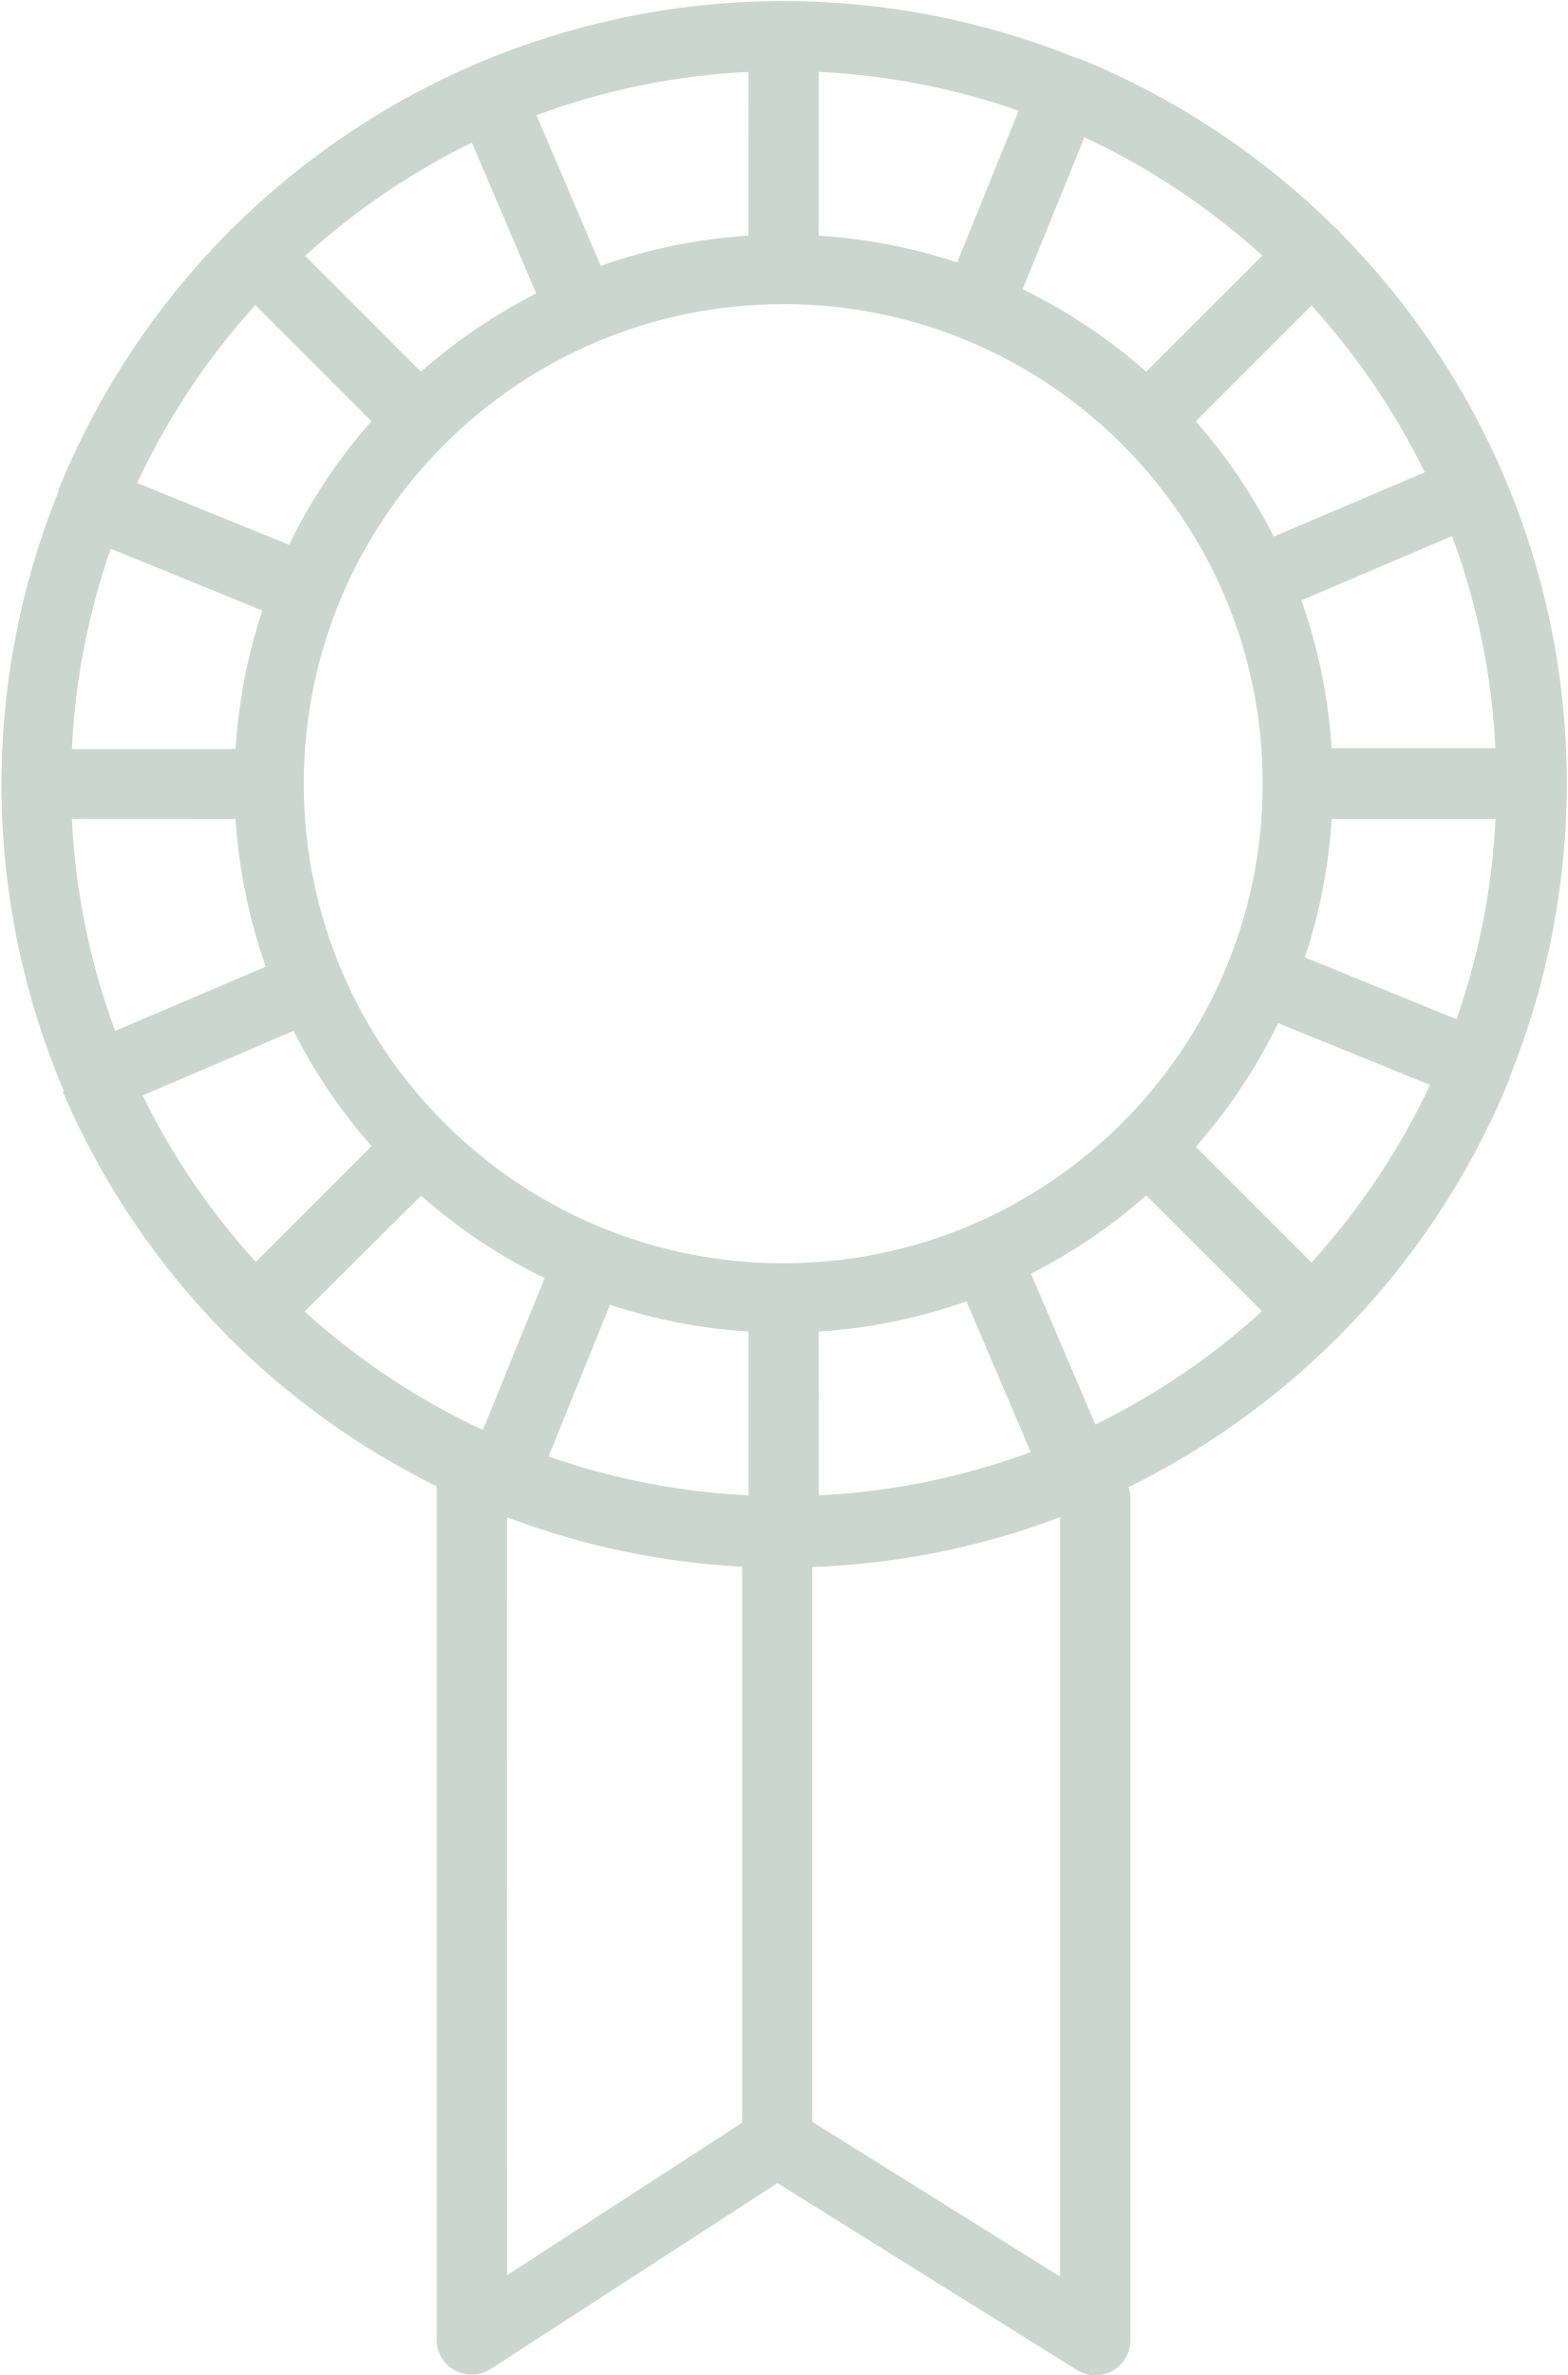
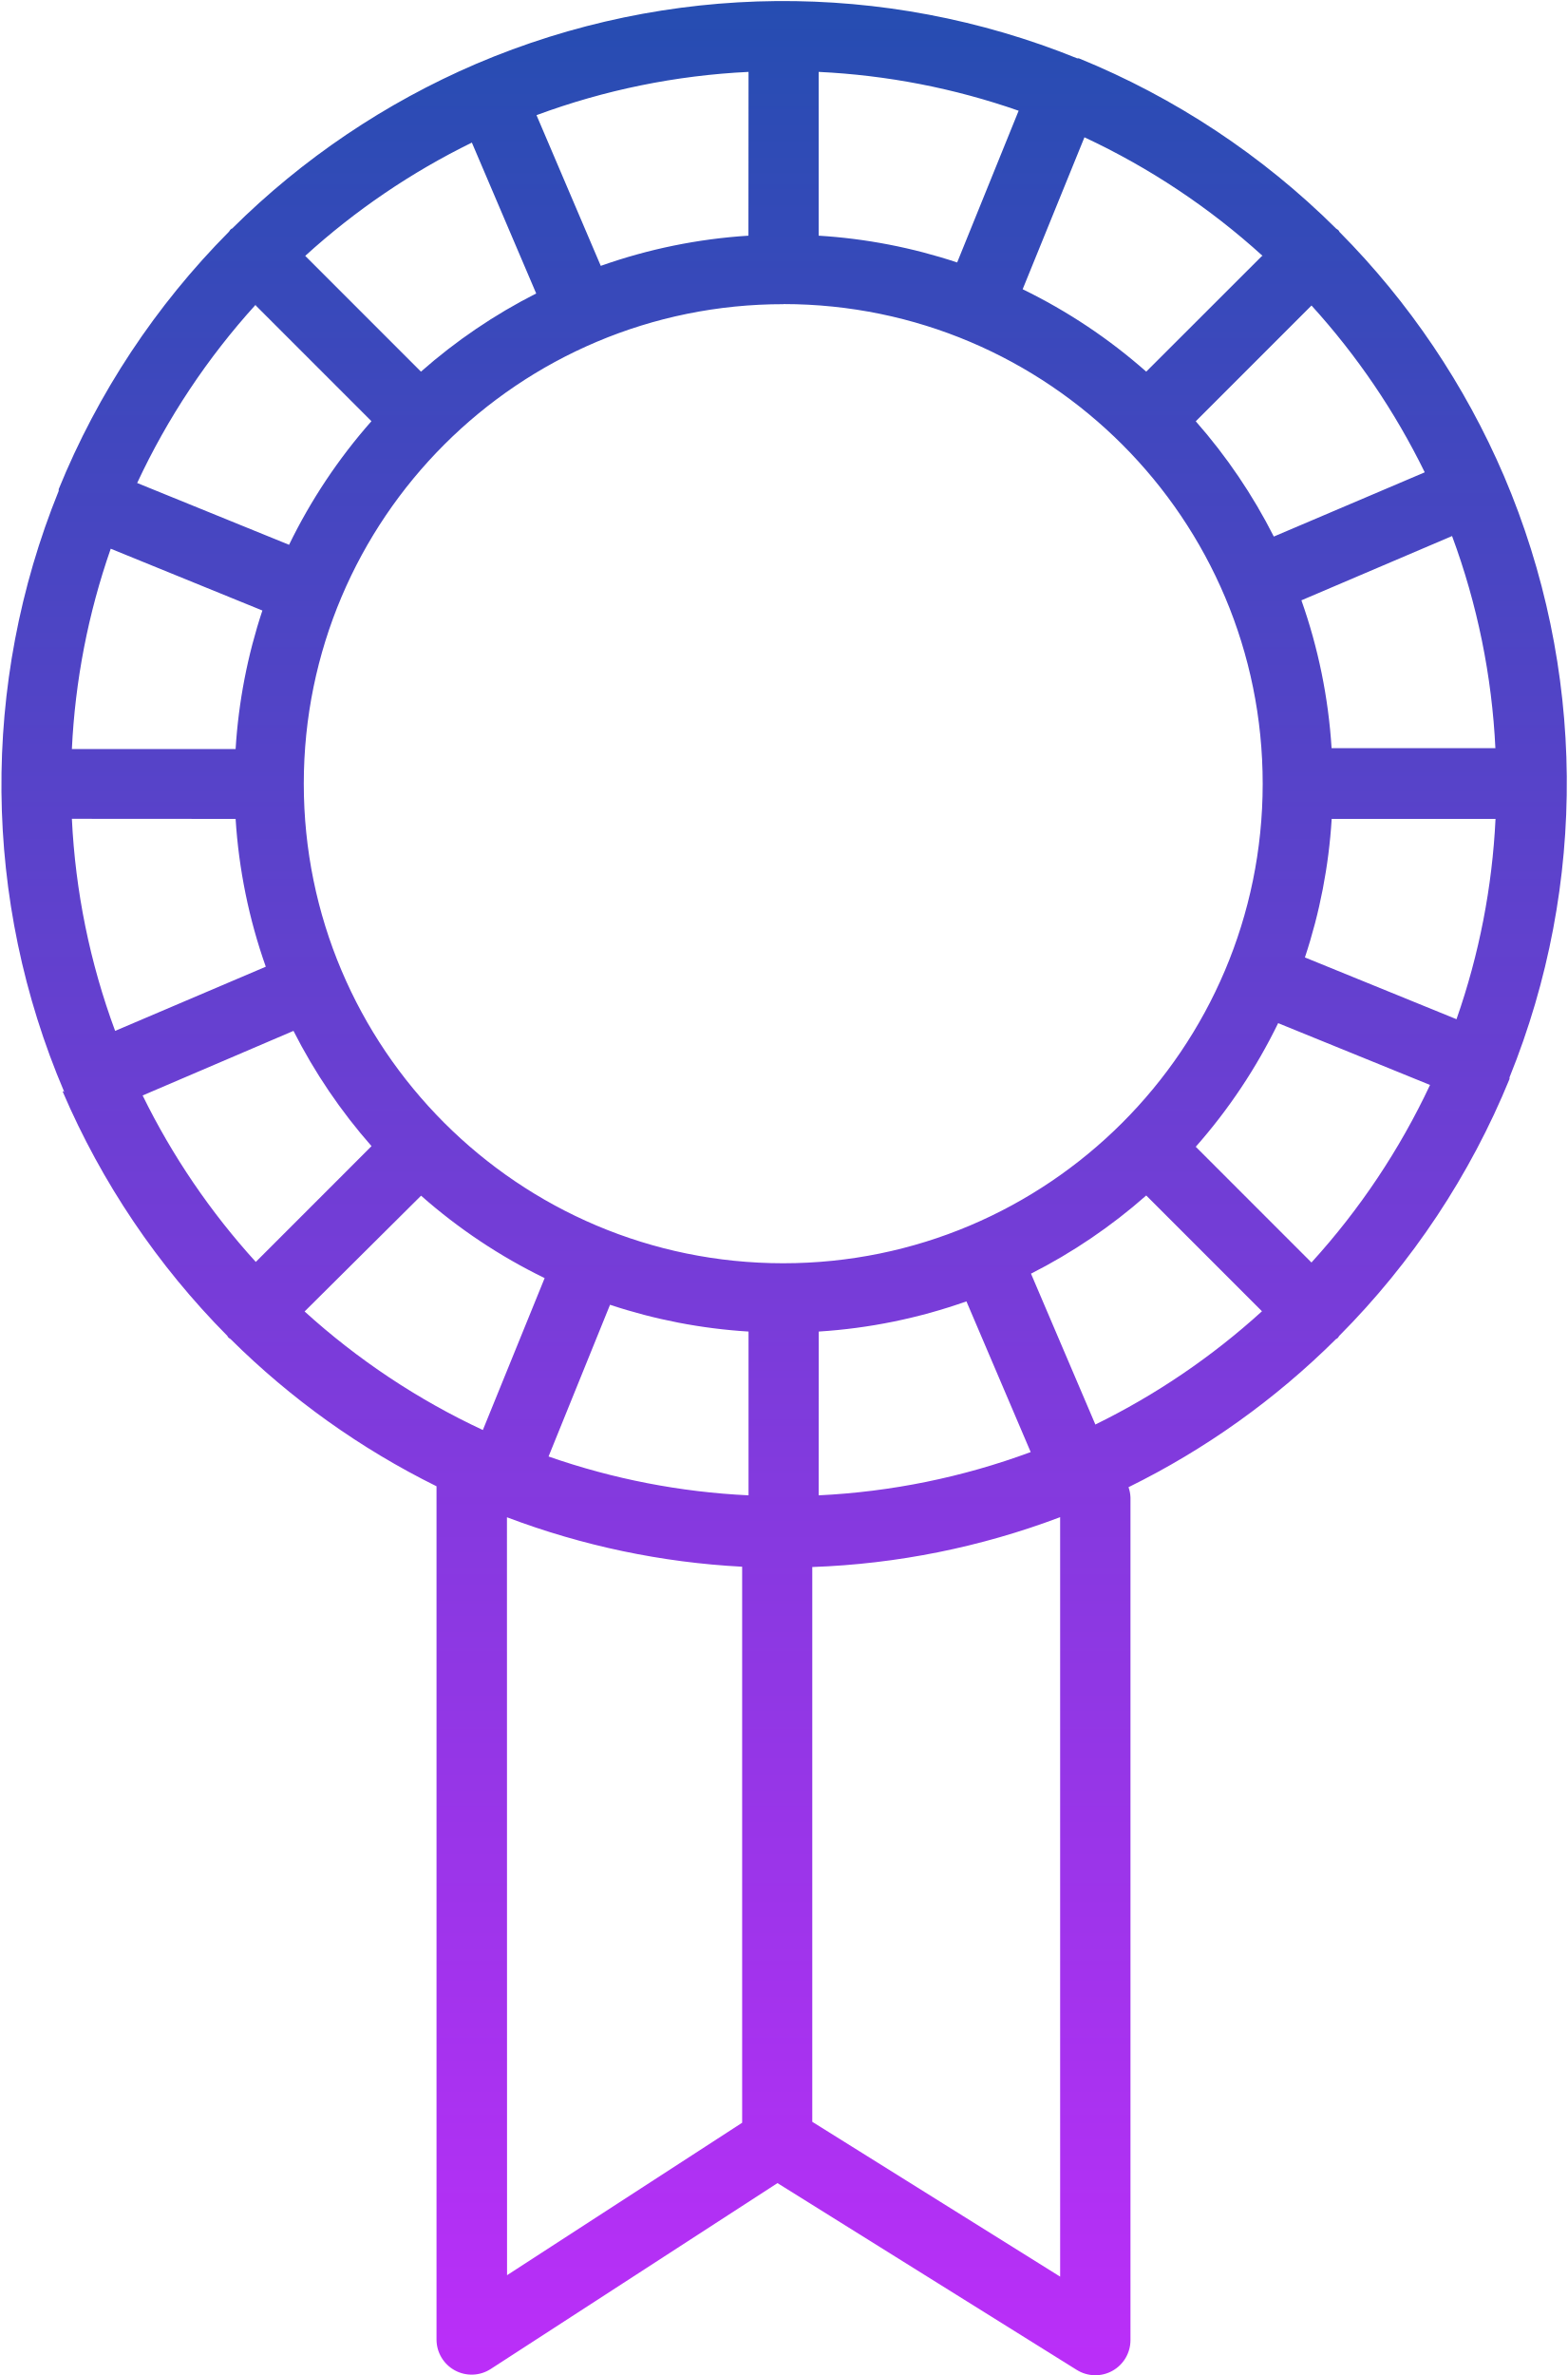
<svg xmlns="http://www.w3.org/2000/svg" width="15.221" height="23.057" viewBox="0 0 15.221 23.057">
+   <defs>
+     <linearGradient id="linear-gradient" x1="0.5" x2="0.5" y2="1" gradientUnits="objectBoundingBox">
+       <stop offset="0" stop-color="#254db1" />
+       <stop offset="1" stop-color="#bc2ef9" />
+       <stop offset="1" stop-color="#c52cfd" />
+     </linearGradient>
+   </defs>
  <g id="noun-medal-5674851" transform="translate(-2.588 21.822)">
-     <path id="パス_940" data-name="パス 940" d="M28.159,26.585v0s0,0,0,.005a7.637,7.637,0,0,0,1.6,2.372c0,.005.006.012.012.018a.2.2,0,0,0,.018.012,7.646,7.646,0,0,0,2,1.429v8.284a.341.341,0,0,0,.526.286L35.1,37.186,38.007,39a.341.341,0,0,0,.521-.29V30.53a.333.333,0,0,0-.019-.1,7.644,7.644,0,0,0,2.016-1.439c.005,0,.012-.007.018-.012a.172.172,0,0,0,.012-.018,7.634,7.634,0,0,0,1.654-2.494.059.059,0,0,0,0-.008s0-.005,0-.008a7.6,7.6,0,0,0-.053-5.836v0s0,0,0,0a7.638,7.638,0,0,0-1.6-2.373c0-.006-.007-.013-.012-.018s-.012-.007-.018-.012a7.635,7.635,0,0,0-2.5-1.654l-.007,0s-.006,0-.009,0a7.6,7.6,0,0,0-5.834.053h0l0,0a7.638,7.638,0,0,0-2.372,1.6c-.006,0-.013.007-.018.012s-.007.012-.012.018a7.633,7.633,0,0,0-1.654,2.5s0,0,0,.007,0,.007,0,.01a7.594,7.594,0,0,0,.054,5.835Zm.466-5.266,1.473.6a5.3,5.3,0,0,0-.26,1.345h-1.59A6.881,6.881,0,0,1,28.625,21.32Zm1.408-2.362,1.124,1.124a5.347,5.347,0,0,0-.8,1.2l-1.475-.6a6.941,6.941,0,0,1,1.151-1.731Zm2.1-1.579.624,1.463a5.352,5.352,0,0,0-1.119.759l-1.124-1.124a6.941,6.941,0,0,1,1.619-1.1Zm7.671,1.1L38.681,19.6a5.349,5.349,0,0,0-1.2-.8l.6-1.475a6.942,6.942,0,0,1,1.73,1.151Zm1.58,2.1-1.464.623a5.348,5.348,0,0,0-.758-1.119l1.124-1.124A6.942,6.942,0,0,1,41.385,20.576Zm.311,5.309-1.473-.6a5.3,5.3,0,0,0,.26-1.345h1.591a6.876,6.876,0,0,1-.378,1.942Zm-1.409,2.362-1.124-1.124a5.351,5.351,0,0,0,.8-1.2l1.475.6A6.943,6.943,0,0,1,40.287,28.247ZM28.935,26.627,30.4,26a5.352,5.352,0,0,0,.758,1.119l-1.124,1.124A6.945,6.945,0,0,1,28.935,26.627Zm6.225-7.683A4.656,4.656,0,1,1,30.5,23.6,4.656,4.656,0,0,1,35.16,18.945ZM31.639,27.6a5.343,5.343,0,0,0,1.2.8l-.6,1.475a6.945,6.945,0,0,1-1.731-1.151Zm1.835,1.059a5.3,5.3,0,0,0,1.345.26v1.59a6.88,6.88,0,0,1-1.942-.377Zm2.027.26a5.3,5.3,0,0,0,1.434-.293l.624,1.463a6.879,6.879,0,0,1-2.059.42Zm2.685.9-.624-1.462a5.35,5.35,0,0,0,1.119-.759l1.124,1.124a6.945,6.945,0,0,1-1.619,1.1Zm3.885-6.564H40.481a5.3,5.3,0,0,0-.293-1.435l1.463-.624A6.874,6.874,0,0,1,42.072,23.261ZM36.845,18.54A5.3,5.3,0,0,0,35.5,18.28V16.69a6.879,6.879,0,0,1,1.942.377Zm-2.027-.26a5.294,5.294,0,0,0-1.434.293L32.76,17.11a6.876,6.876,0,0,1,2.059-.42Zm-4.98,5.662a5.3,5.3,0,0,0,.293,1.435L28.668,26a6.873,6.873,0,0,1-.42-2.059Zm2.635,6.78a7.557,7.557,0,0,0,2.284.48V36.6L32.474,38.08Zm2.965,5.869V31.205a7.565,7.565,0,0,0,2.407-.484v7.373Z" transform="translate(-24.962 -37.814)" fill="#cbd6d0" />
+     <path id="パス_940" data-name="パス 940" d="M28.159,26.585v0s0,0,0,.005a7.637,7.637,0,0,0,1.6,2.372c0,.005.006.012.012.018a.2.2,0,0,0,.018.012,7.646,7.646,0,0,0,2,1.429v8.284a.341.341,0,0,0,.526.286L35.1,37.186,38.007,39a.341.341,0,0,0,.521-.29V30.53a.333.333,0,0,0-.019-.1,7.644,7.644,0,0,0,2.016-1.439c.005,0,.012-.007.018-.012a.172.172,0,0,0,.012-.018,7.634,7.634,0,0,0,1.654-2.494.059.059,0,0,0,0-.008s0-.005,0-.008a7.6,7.6,0,0,0-.053-5.836v0s0,0,0,0a7.638,7.638,0,0,0-1.6-2.373c0-.006-.007-.013-.012-.018s-.012-.007-.018-.012a7.635,7.635,0,0,0-2.5-1.654l-.007,0s-.006,0-.009,0a7.6,7.6,0,0,0-5.834.053h0l0,0a7.638,7.638,0,0,0-2.372,1.6c-.006,0-.013.007-.018.012s-.007.012-.012.018a7.633,7.633,0,0,0-1.654,2.5s0,0,0,.007,0,.007,0,.01a7.594,7.594,0,0,0,.054,5.835Zm.466-5.266,1.473.6a5.3,5.3,0,0,0-.26,1.345h-1.59A6.881,6.881,0,0,1,28.625,21.32Zm1.408-2.362,1.124,1.124a5.347,5.347,0,0,0-.8,1.2l-1.475-.6a6.941,6.941,0,0,1,1.151-1.731Zm2.1-1.579.624,1.463a5.352,5.352,0,0,0-1.119.759l-1.124-1.124a6.941,6.941,0,0,1,1.619-1.1Zm7.671,1.1L38.681,19.6a5.349,5.349,0,0,0-1.2-.8l.6-1.475a6.942,6.942,0,0,1,1.73,1.151Zm1.58,2.1-1.464.623a5.348,5.348,0,0,0-.758-1.119l1.124-1.124A6.942,6.942,0,0,1,41.385,20.576Zm.311,5.309-1.473-.6a5.3,5.3,0,0,0,.26-1.345h1.591a6.876,6.876,0,0,1-.378,1.942Zm-1.409,2.362-1.124-1.124a5.351,5.351,0,0,0,.8-1.2l1.475.6A6.943,6.943,0,0,1,40.287,28.247ZM28.935,26.627,30.4,26a5.352,5.352,0,0,0,.758,1.119l-1.124,1.124A6.945,6.945,0,0,1,28.935,26.627Zm6.225-7.683A4.656,4.656,0,1,1,30.5,23.6,4.656,4.656,0,0,1,35.16,18.945ZM31.639,27.6a5.343,5.343,0,0,0,1.2.8l-.6,1.475a6.945,6.945,0,0,1-1.731-1.151Zm1.835,1.059a5.3,5.3,0,0,0,1.345.26v1.59a6.88,6.88,0,0,1-1.942-.377Zm2.027.26a5.3,5.3,0,0,0,1.434-.293l.624,1.463a6.879,6.879,0,0,1-2.059.42Zm2.685.9-.624-1.462a5.35,5.35,0,0,0,1.119-.759l1.124,1.124a6.945,6.945,0,0,1-1.619,1.1Zm3.885-6.564H40.481a5.3,5.3,0,0,0-.293-1.435l1.463-.624A6.874,6.874,0,0,1,42.072,23.261ZM36.845,18.54A5.3,5.3,0,0,0,35.5,18.28V16.69a6.879,6.879,0,0,1,1.942.377Zm-2.027-.26a5.294,5.294,0,0,0-1.434.293L32.76,17.11a6.876,6.876,0,0,1,2.059-.42Zm-4.98,5.662a5.3,5.3,0,0,0,.293,1.435L28.668,26a6.873,6.873,0,0,1-.42-2.059Zm2.635,6.78a7.557,7.557,0,0,0,2.284.48V36.6L32.474,38.08Zm2.965,5.869V31.205a7.565,7.565,0,0,0,2.407-.484v7.373Z" transform="translate(-24.962 -37.814)" fill="url(#linear-gradient)" />
  </g>
</svg>
